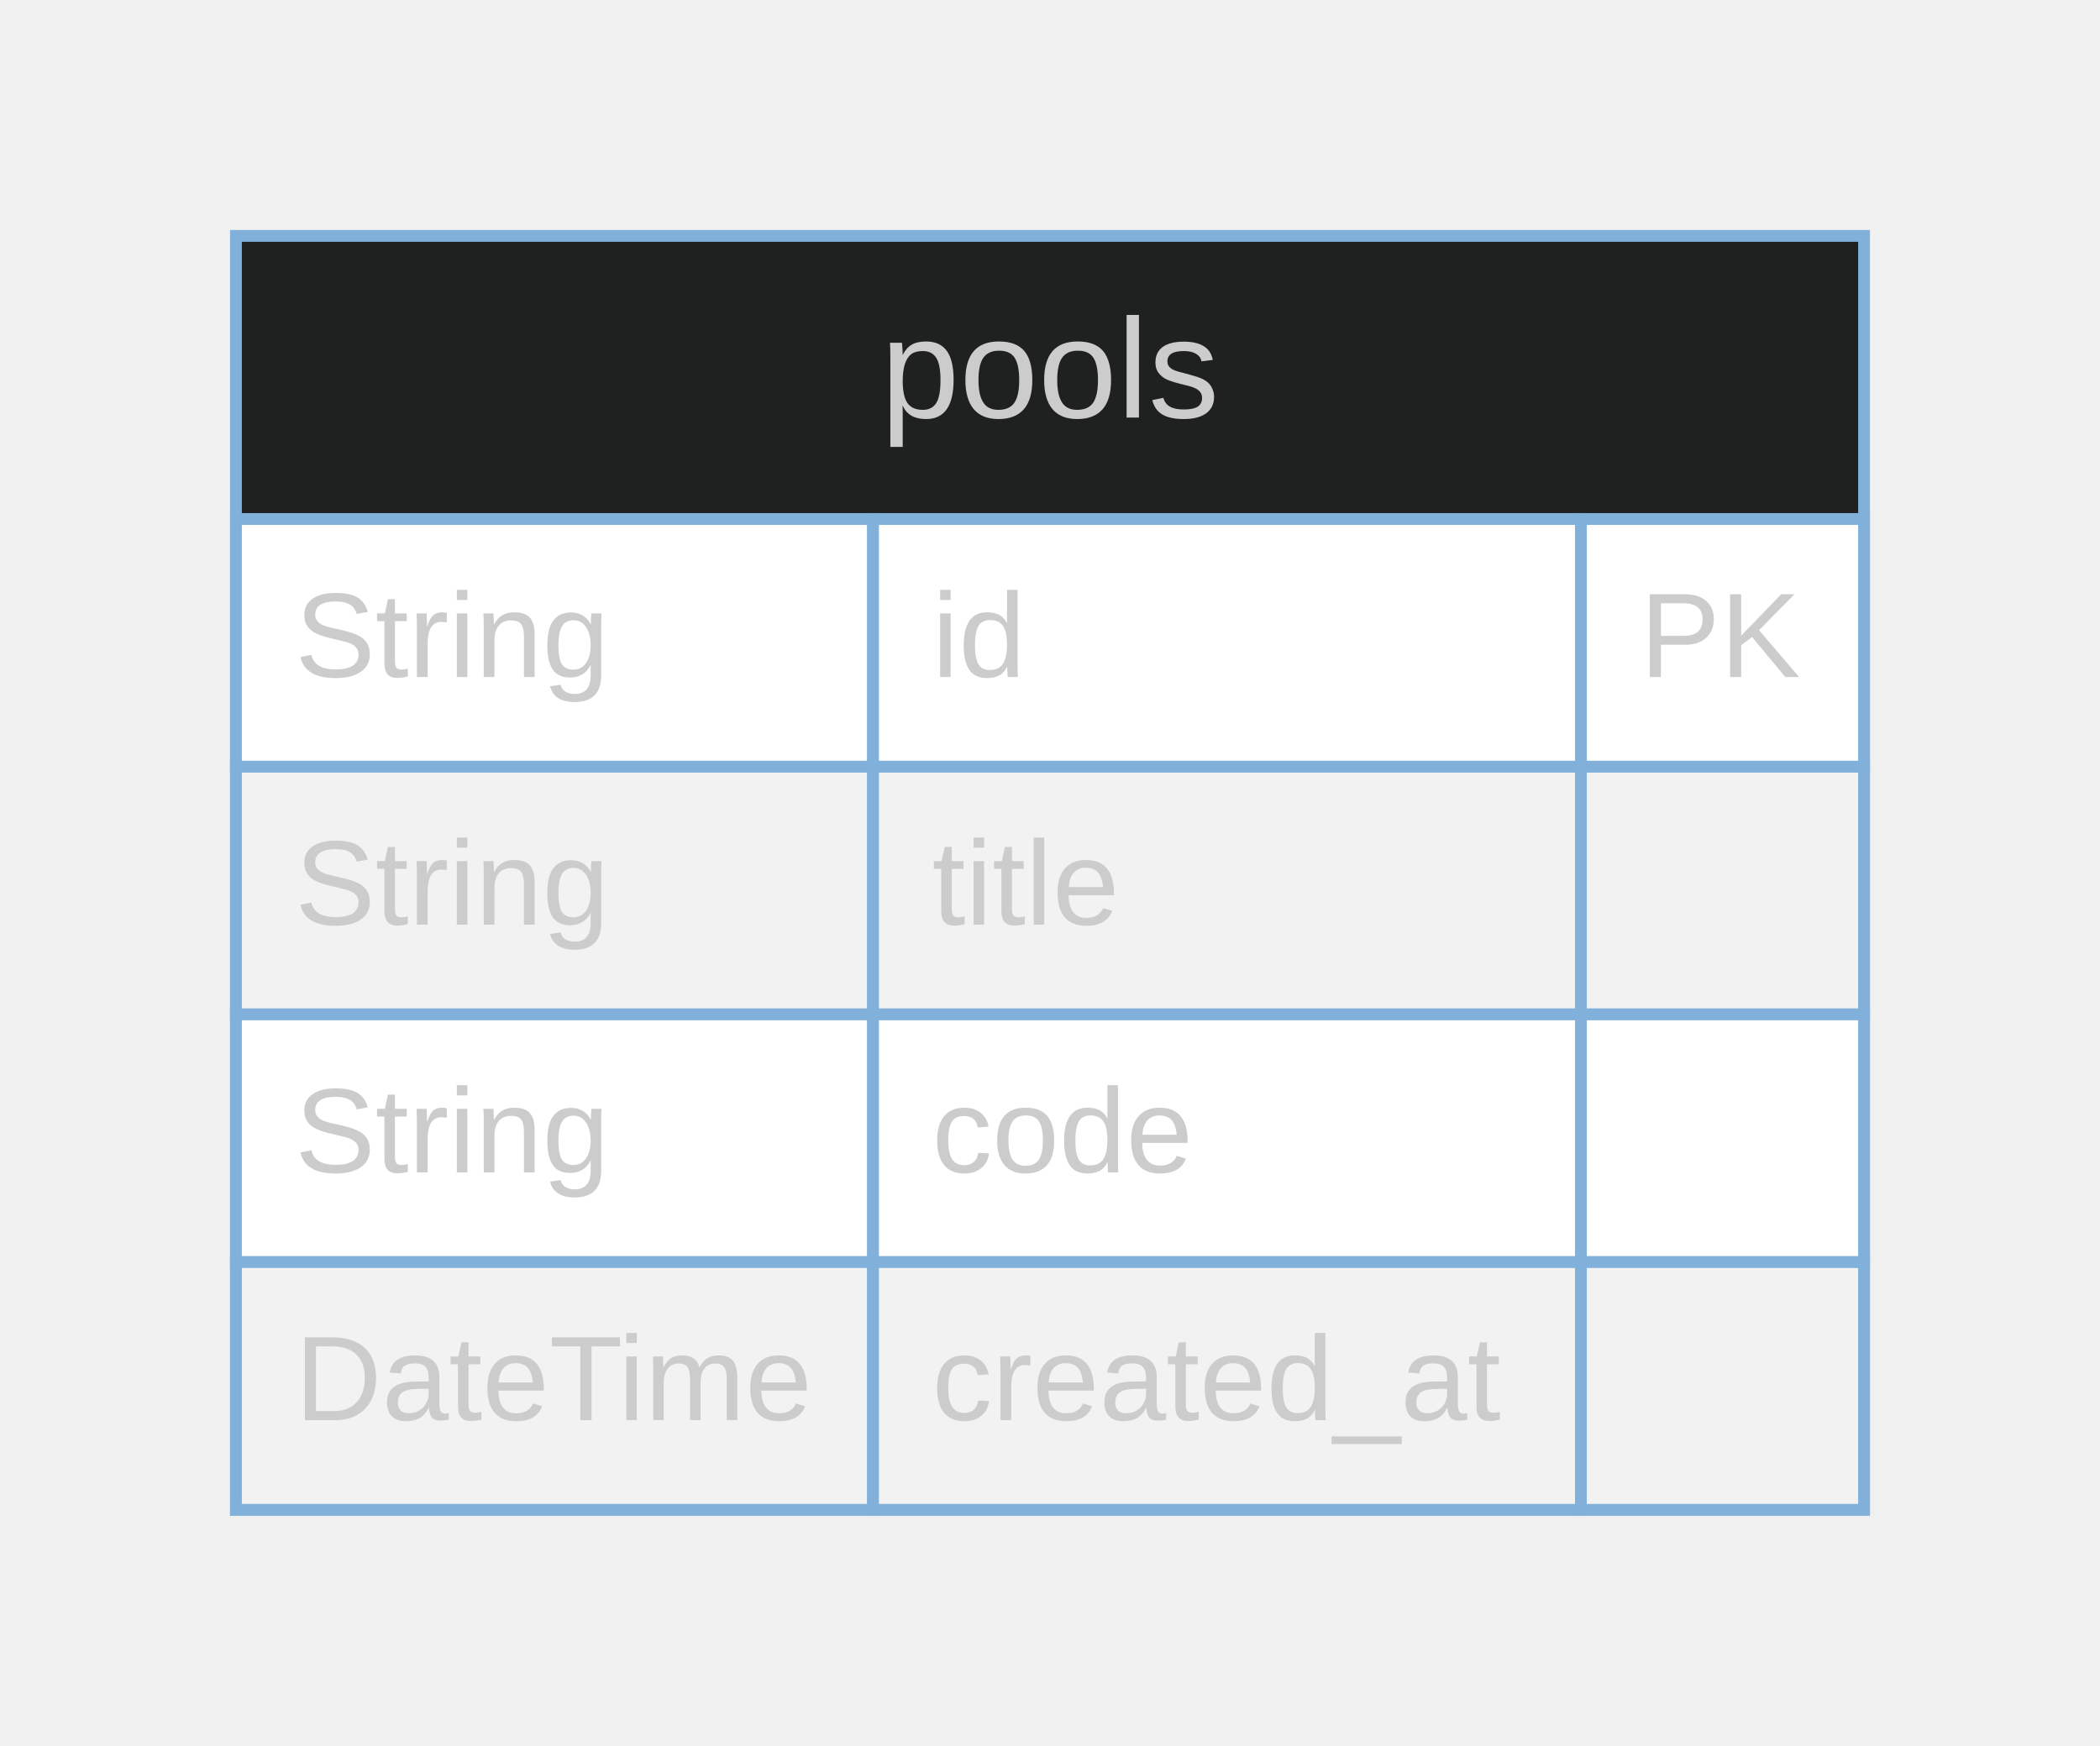
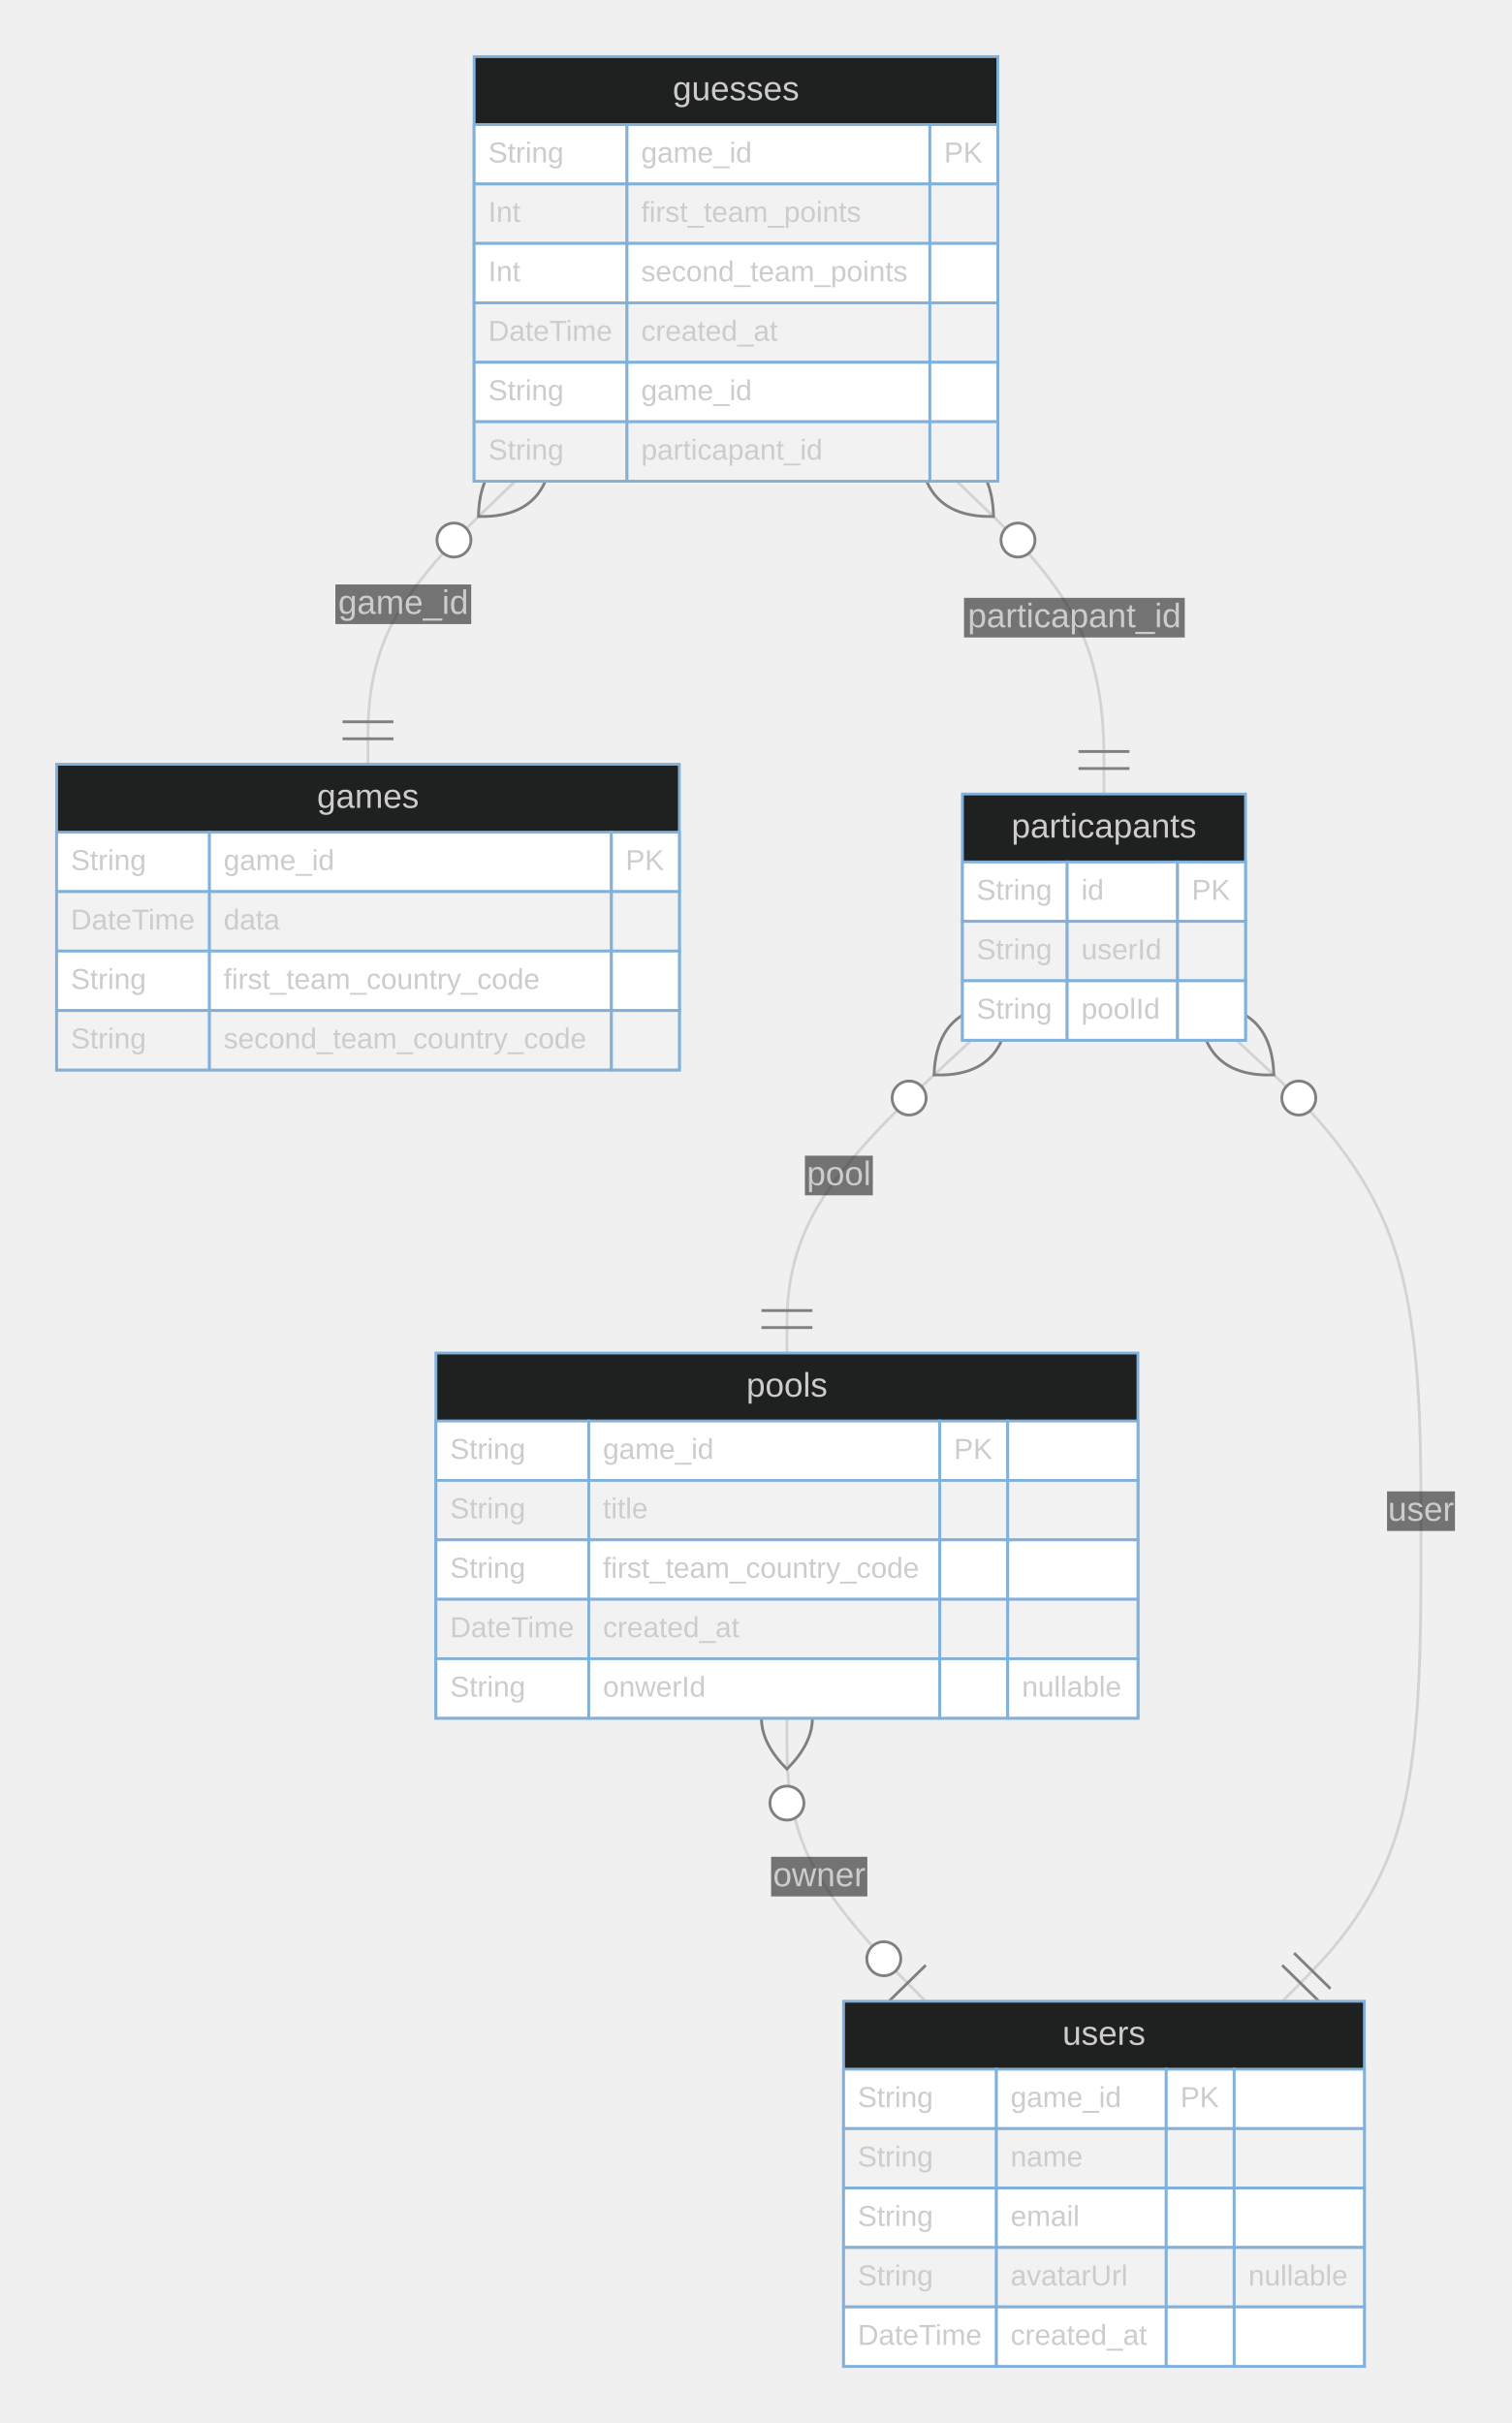
- <svg xmlns="http://www.w3.org/2000/svg" aria-labelledby="chart-title-mermaid-0 chart-desc-mermaid-0" role="img" viewBox="0 0 178 148" style="max-width: 178px; background-color: white;" width="100%" id="mermaid-0">
+ <svg xmlns="http://www.w3.org/2000/svg" aria-labelledby="chart-title-mermaid-0 chart-desc-mermaid-0" role="img" viewBox="0 0 533.995 856" style="max-width: 533.995px; background-color: white;" width="100%" id="mermaid-0">
  <style>#mermaid-0 {font-family:"trebuchet ms",verdana,arial,sans-serif;font-size:16px;fill:#ccc;}#mermaid-0 .error-icon{fill:#a44141;}#mermaid-0 .error-text{fill:#ddd;stroke:#ddd;}#mermaid-0 .edge-thickness-normal{stroke-width:2px;}#mermaid-0 .edge-thickness-thick{stroke-width:3.5px;}#mermaid-0 .edge-pattern-solid{stroke-dasharray:0;}#mermaid-0 .edge-pattern-dashed{stroke-dasharray:3;}#mermaid-0 .edge-pattern-dotted{stroke-dasharray:2;}#mermaid-0 .marker{fill:lightgrey;stroke:lightgrey;}#mermaid-0 .marker.cross{stroke:lightgrey;}#mermaid-0 svg{font-family:"trebuchet ms",verdana,arial,sans-serif;font-size:16px;}#mermaid-0 .entityBox{fill:#1f2020;stroke:#81B1DB;}#mermaid-0 .attributeBoxOdd{fill:#ffffff;stroke:#81B1DB;}#mermaid-0 .attributeBoxEven{fill:#f2f2f2;stroke:#81B1DB;}#mermaid-0 .relationshipLabelBox{fill:hsl(20, 1.587%, 12.353%);opacity:0.7;background-color:hsl(20, 1.587%, 12.353%);}#mermaid-0 .relationshipLabelBox rect{opacity:0.5;}#mermaid-0 .relationshipLine{stroke:lightgrey;}#mermaid-0 :root{--mermaid-font-family:"trebuchet ms",verdana,arial,sans-serif;}</style>
  <g />
  <defs>
    <marker orient="auto" markerHeight="18" markerWidth="18" refY="9" refX="0" id="ONLY_ONE_START">
      <path d="M9,0 L9,18 M15,0 L15,18" fill="none" stroke="gray" />
    </marker>
  </defs>
  <defs>
    <marker orient="auto" markerHeight="18" markerWidth="18" refY="9" refX="18" id="ONLY_ONE_END">
      <path d="M3,0 L3,18 M9,0 L9,18" fill="none" stroke="gray" />
    </marker>
  </defs>
  <defs>
    <marker orient="auto" markerHeight="18" markerWidth="30" refY="9" refX="0" id="ZERO_OR_ONE_START">
      <circle r="6" cy="9" cx="21" fill="white" stroke="gray" />
      <path d="M9,0 L9,18" fill="none" stroke="gray" />
    </marker>
  </defs>
  <defs>
    <marker orient="auto" markerHeight="18" markerWidth="30" refY="9" refX="30" id="ZERO_OR_ONE_END">
      <circle r="6" cy="9" cx="9" fill="white" stroke="gray" />
      <path d="M21,0 L21,18" fill="none" stroke="gray" />
    </marker>
  </defs>
  <defs>
    <marker orient="auto" markerHeight="36" markerWidth="45" refY="18" refX="18" id="ONE_OR_MORE_START">
      <path d="M0,18 Q 18,0 36,18 Q 18,36 0,18 M42,9 L42,27" fill="none" stroke="gray" />
    </marker>
  </defs>
  <defs>
    <marker orient="auto" markerHeight="36" markerWidth="45" refY="18" refX="27" id="ONE_OR_MORE_END">
      <path d="M3,9 L3,27 M9,18 Q27,0 45,18 Q27,36 9,18" fill="none" stroke="gray" />
    </marker>
  </defs>
  <defs>
    <marker orient="auto" markerHeight="36" markerWidth="57" refY="18" refX="18" id="ZERO_OR_MORE_START">
      <circle r="6" cy="18" cx="48" fill="white" stroke="gray" />
      <path d="M0,18 Q18,0 36,18 Q18,36 0,18" fill="none" stroke="gray" />
    </marker>
  </defs>
  <defs>
    <marker orient="auto" markerHeight="36" markerWidth="57" refY="18" refX="39" id="ZERO_OR_MORE_END">
      <circle r="6" cy="18" cx="9" fill="white" stroke="gray" />
      <path d="M21,18 Q39,0 57,18 Q39,36 21,18" fill="none" stroke="gray" />
    </marker>
  </defs>
-   <g transform="translate(20,20 )" id="pools">
-     <rect height="108" width="138" y="0" x="0" stroke="gray" fill-opacity="100%" fill="honeydew" class="er entityBox" />
-     <text transform="translate(69,12)" style="font-family: &quot;trebuchet ms&quot;, verdana, arial, sans-serif;; font-size: 12px" text-anchor="middle" dominant-baseline="middle" y="0" x="0" id="entity-pools" class="er entityLabel">pools</text>
+   <path marker-start="url(#ZERO_OR_MORE_START)" marker-end="url(#ZERO_OR_ONE_END)" fill="none" stroke="gray" d="M278,607L278,615.333C278,623.667,278,640.333,286.151,657C294.303,673.667,310.606,690.333,318.757,698.667L326.908,707" class="er relationshipLine" />
+   <path marker-start="url(#ZERO_OR_MORE_START)" marker-end="url(#ONLY_ONE_END)" fill="none" stroke="gray" d="M182,170L173.333,178.333C164.667,186.667,147.333,203.333,138.667,220C130,236.667,130,253.333,130,261.667L130,270" class="er relationshipLine" />
+   <path marker-start="url(#ZERO_OR_MORE_START)" marker-end="url(#ONLY_ONE_END)" fill="none" stroke="gray" d="M338,170L346.667,178.333C355.333,186.667,372.667,203.333,381.333,221.75C390,240.167,390,260.333,390,270.417L390,280.5" class="er relationshipLine" />
+   <path marker-start="url(#ZERO_OR_MORE_START)" marker-end="url(#ONLY_ONE_END)" fill="none" stroke="gray" d="M436.846,367.5L447.705,377.583C458.564,387.667,480.282,407.833,491.141,437C502,466.167,502,504.333,502,542.5C502,580.667,502,618.833,493.849,646.25C485.697,673.667,469.394,690.333,461.243,698.667L453.092,707" class="er relationshipLine" />
+   <path marker-start="url(#ZERO_OR_MORE_START)" marker-end="url(#ONLY_ONE_END)" fill="none" stroke="gray" d="M343.154,367.5L332.295,377.583C321.436,387.667,299.718,407.833,288.859,426.25C278,444.667,278,461.333,278,469.667L278,478" class="er relationshipLine" />
+   <g transform="translate(154,478 )" id="pools">
+     <rect height="129" width="248" y="0" x="0" stroke="gray" fill-opacity="100%" fill="honeydew" class="er entityBox" />
+     <text transform="translate(124,12)" style="font-family: &quot;trebuchet ms&quot;, verdana, arial, sans-serif;; font-size: 12px" text-anchor="middle" dominant-baseline="middle" y="0" x="0" id="entity-pools" class="er entityLabel">pools</text>
    <rect height="21" width="54" y="24" x="0" stroke="gray" fill-opacity="100%" fill="honeydew" class="er attributeBoxOdd" />
    <text transform="translate(5,34.5)" style="font-family: &quot;trebuchet ms&quot;, verdana, arial, sans-serif;; font-size: 10.2px" text-anchor="left" dominant-baseline="middle" y="0" x="0" id="entity-pools-attr-1-type" class="er entityLabel">String</text>
+     <rect height="21" width="124" y="24" x="54" stroke="gray" fill-opacity="100%" fill="honeydew" class="er attributeBoxOdd" />
+     <text transform="translate(59,34.5)" style="font-family: &quot;trebuchet ms&quot;, verdana, arial, sans-serif;; font-size: 10.2px" text-anchor="left" dominant-baseline="middle" y="0" x="0" id="entity-pools-attr-1-name" class="er entityLabel">game_id</text>
+     <rect height="21" width="24" y="24" x="178" stroke="gray" fill-opacity="100%" fill="honeydew" class="er attributeBoxOdd" />
+     <text transform="translate(183,34.5)" style="font-family: &quot;trebuchet ms&quot;, verdana, arial, sans-serif;; font-size: 10.2px" text-anchor="left" dominant-baseline="middle" y="0" x="0" id="entity-pools-attr-1-key" class="er entityLabel">PK</text>
+     <rect height="21" width="46" y="24" x="202" stroke="gray" fill-opacity="100%" fill="honeydew" class="er attributeBoxOdd" />
+     <text transform="translate(207,34.5)" style="font-family: &quot;trebuchet ms&quot;, verdana, arial, sans-serif;; font-size: 10.2px" text-anchor="left" dominant-baseline="middle" y="0" x="0" id="entity-pools-attr-1-comment" class="er entityLabel" />
+     <rect height="21" width="54" y="45" x="0" stroke="gray" fill-opacity="100%" fill="honeydew" class="er attributeBoxEven" />
+     <text transform="translate(5,55.5)" style="font-family: &quot;trebuchet ms&quot;, verdana, arial, sans-serif;; font-size: 10.2px" text-anchor="left" dominant-baseline="middle" y="0" x="0" id="entity-pools-attr-2-type" class="er entityLabel">String</text>
+     <rect height="21" width="124" y="45" x="54" stroke="gray" fill-opacity="100%" fill="honeydew" class="er attributeBoxEven" />
+     <text transform="translate(59,55.5)" style="font-family: &quot;trebuchet ms&quot;, verdana, arial, sans-serif;; font-size: 10.2px" text-anchor="left" dominant-baseline="middle" y="0" x="0" id="entity-pools-attr-2-name" class="er entityLabel">title</text>
+     <rect height="21" width="24" y="45" x="178" stroke="gray" fill-opacity="100%" fill="honeydew" class="er attributeBoxEven" />
+     <text transform="translate(183,55.5)" style="font-family: &quot;trebuchet ms&quot;, verdana, arial, sans-serif;; font-size: 10.2px" text-anchor="left" dominant-baseline="middle" y="0" x="0" id="entity-pools-attr-2-key" class="er entityLabel" />
+     <rect height="21" width="46" y="45" x="202" stroke="gray" fill-opacity="100%" fill="honeydew" class="er attributeBoxEven" />
+     <text transform="translate(207,55.5)" style="font-family: &quot;trebuchet ms&quot;, verdana, arial, sans-serif;; font-size: 10.2px" text-anchor="left" dominant-baseline="middle" y="0" x="0" id="entity-pools-attr-2-comment" class="er entityLabel" />
+     <rect height="21" width="54" y="66" x="0" stroke="gray" fill-opacity="100%" fill="honeydew" class="er attributeBoxOdd" />
+     <text transform="translate(5,76.5)" style="font-family: &quot;trebuchet ms&quot;, verdana, arial, sans-serif;; font-size: 10.2px" text-anchor="left" dominant-baseline="middle" y="0" x="0" id="entity-pools-attr-3-type" class="er entityLabel">String</text>
+     <rect height="21" width="124" y="66" x="54" stroke="gray" fill-opacity="100%" fill="honeydew" class="er attributeBoxOdd" />
+     <text transform="translate(59,76.5)" style="font-family: &quot;trebuchet ms&quot;, verdana, arial, sans-serif;; font-size: 10.2px" text-anchor="left" dominant-baseline="middle" y="0" x="0" id="entity-pools-attr-3-name" class="er entityLabel">first_team_country_code</text>
+     <rect height="21" width="24" y="66" x="178" stroke="gray" fill-opacity="100%" fill="honeydew" class="er attributeBoxOdd" />
+     <text transform="translate(183,76.5)" style="font-family: &quot;trebuchet ms&quot;, verdana, arial, sans-serif;; font-size: 10.2px" text-anchor="left" dominant-baseline="middle" y="0" x="0" id="entity-pools-attr-3-key" class="er entityLabel" />
+     <rect height="21" width="46" y="66" x="202" stroke="gray" fill-opacity="100%" fill="honeydew" class="er attributeBoxOdd" />
+     <text transform="translate(207,76.5)" style="font-family: &quot;trebuchet ms&quot;, verdana, arial, sans-serif;; font-size: 10.2px" text-anchor="left" dominant-baseline="middle" y="0" x="0" id="entity-pools-attr-3-comment" class="er entityLabel" />
+     <rect height="21" width="54" y="87" x="0" stroke="gray" fill-opacity="100%" fill="honeydew" class="er attributeBoxEven" />
+     <text transform="translate(5,97.5)" style="font-family: &quot;trebuchet ms&quot;, verdana, arial, sans-serif;; font-size: 10.2px" text-anchor="left" dominant-baseline="middle" y="0" x="0" id="entity-pools-attr-4-type" class="er entityLabel">DateTime</text>
+     <rect height="21" width="124" y="87" x="54" stroke="gray" fill-opacity="100%" fill="honeydew" class="er attributeBoxEven" />
+     <text transform="translate(59,97.5)" style="font-family: &quot;trebuchet ms&quot;, verdana, arial, sans-serif;; font-size: 10.2px" text-anchor="left" dominant-baseline="middle" y="0" x="0" id="entity-pools-attr-4-name" class="er entityLabel">created_at</text>
+     <rect height="21" width="24" y="87" x="178" stroke="gray" fill-opacity="100%" fill="honeydew" class="er attributeBoxEven" />
+     <text transform="translate(183,97.5)" style="font-family: &quot;trebuchet ms&quot;, verdana, arial, sans-serif;; font-size: 10.2px" text-anchor="left" dominant-baseline="middle" y="0" x="0" id="entity-pools-attr-4-key" class="er entityLabel" />
+     <rect height="21" width="46" y="87" x="202" stroke="gray" fill-opacity="100%" fill="honeydew" class="er attributeBoxEven" />
+     <text transform="translate(207,97.5)" style="font-family: &quot;trebuchet ms&quot;, verdana, arial, sans-serif;; font-size: 10.2px" text-anchor="left" dominant-baseline="middle" y="0" x="0" id="entity-pools-attr-4-comment" class="er entityLabel" />
+     <rect height="21" width="54" y="108" x="0" stroke="gray" fill-opacity="100%" fill="honeydew" class="er attributeBoxOdd" />
+     <text transform="translate(5,118.5)" style="font-family: &quot;trebuchet ms&quot;, verdana, arial, sans-serif;; font-size: 10.2px" text-anchor="left" dominant-baseline="middle" y="0" x="0" id="entity-pools-attr-5-type" class="er entityLabel">String</text>
+     <rect height="21" width="124" y="108" x="54" stroke="gray" fill-opacity="100%" fill="honeydew" class="er attributeBoxOdd" />
+     <text transform="translate(59,118.5)" style="font-family: &quot;trebuchet ms&quot;, verdana, arial, sans-serif;; font-size: 10.2px" text-anchor="left" dominant-baseline="middle" y="0" x="0" id="entity-pools-attr-5-name" class="er entityLabel">onwerId</text>
+     <rect height="21" width="24" y="108" x="178" stroke="gray" fill-opacity="100%" fill="honeydew" class="er attributeBoxOdd" />
+     <text transform="translate(183,118.5)" style="font-family: &quot;trebuchet ms&quot;, verdana, arial, sans-serif;; font-size: 10.2px" text-anchor="left" dominant-baseline="middle" y="0" x="0" id="entity-pools-attr-5-key" class="er entityLabel" />
+     <rect height="21" width="46" y="108" x="202" stroke="gray" fill-opacity="100%" fill="honeydew" class="er attributeBoxOdd" />
+     <text transform="translate(207,118.5)" style="font-family: &quot;trebuchet ms&quot;, verdana, arial, sans-serif;; font-size: 10.2px" text-anchor="left" dominant-baseline="middle" y="0" x="0" id="entity-pools-attr-5-comment" class="er entityLabel">nullable</text>
+   </g>
+   <g transform="translate(298,707 )" id="users">
+     <rect height="129" width="184" y="0" x="0" stroke="gray" fill-opacity="100%" fill="honeydew" class="er entityBox" />
+     <text transform="translate(92,12)" style="font-family: &quot;trebuchet ms&quot;, verdana, arial, sans-serif;; font-size: 12px" text-anchor="middle" dominant-baseline="middle" y="0" x="0" id="entity-users" class="er entityLabel">users</text>
+     <rect height="21" width="54" y="24" x="0" stroke="gray" fill-opacity="100%" fill="honeydew" class="er attributeBoxOdd" />
+     <text transform="translate(5,34.5)" style="font-family: &quot;trebuchet ms&quot;, verdana, arial, sans-serif;; font-size: 10.2px" text-anchor="left" dominant-baseline="middle" y="0" x="0" id="entity-users-attr-1-type" class="er entityLabel">String</text>
    <rect height="21" width="60" y="24" x="54" stroke="gray" fill-opacity="100%" fill="honeydew" class="er attributeBoxOdd" />
-     <text transform="translate(59,34.5)" style="font-family: &quot;trebuchet ms&quot;, verdana, arial, sans-serif;; font-size: 10.2px" text-anchor="left" dominant-baseline="middle" y="0" x="0" id="entity-pools-attr-1-name" class="er entityLabel">id</text>
+     <text transform="translate(59,34.5)" style="font-family: &quot;trebuchet ms&quot;, verdana, arial, sans-serif;; font-size: 10.2px" text-anchor="left" dominant-baseline="middle" y="0" x="0" id="entity-users-attr-1-name" class="er entityLabel">game_id</text>
    <rect height="21" width="24" y="24" x="114" stroke="gray" fill-opacity="100%" fill="honeydew" class="er attributeBoxOdd" />
-     <text transform="translate(119,34.5)" style="font-family: &quot;trebuchet ms&quot;, verdana, arial, sans-serif;; font-size: 10.2px" text-anchor="left" dominant-baseline="middle" y="0" x="0" id="entity-pools-attr-1-key" class="er entityLabel">PK</text>
-     <rect height="21" width="54" y="45" x="0" stroke="gray" fill-opacity="100%" fill="honeydew" class="er attributeBoxEven" />
-     <text transform="translate(5,55.5)" style="font-family: &quot;trebuchet ms&quot;, verdana, arial, sans-serif;; font-size: 10.2px" text-anchor="left" dominant-baseline="middle" y="0" x="0" id="entity-pools-attr-2-type" class="er entityLabel">String</text>
+     <text transform="translate(119,34.5)" style="font-family: &quot;trebuchet ms&quot;, verdana, arial, sans-serif;; font-size: 10.2px" text-anchor="left" dominant-baseline="middle" y="0" x="0" id="entity-users-attr-1-key" class="er entityLabel">PK</text>
+     <rect height="21" width="46" y="24" x="138" stroke="gray" fill-opacity="100%" fill="honeydew" class="er attributeBoxOdd" />
+     <text transform="translate(143,34.5)" style="font-family: &quot;trebuchet ms&quot;, verdana, arial, sans-serif;; font-size: 10.2px" text-anchor="left" dominant-baseline="middle" y="0" x="0" id="entity-users-attr-1-comment" class="er entityLabel" />
+     <rect height="21" width="54" y="45" x="0" stroke="gray" fill-opacity="100%" fill="honeydew" class="er attributeBoxEven" />
+     <text transform="translate(5,55.5)" style="font-family: &quot;trebuchet ms&quot;, verdana, arial, sans-serif;; font-size: 10.2px" text-anchor="left" dominant-baseline="middle" y="0" x="0" id="entity-users-attr-2-type" class="er entityLabel">String</text>
    <rect height="21" width="60" y="45" x="54" stroke="gray" fill-opacity="100%" fill="honeydew" class="er attributeBoxEven" />
-     <text transform="translate(59,55.5)" style="font-family: &quot;trebuchet ms&quot;, verdana, arial, sans-serif;; font-size: 10.2px" text-anchor="left" dominant-baseline="middle" y="0" x="0" id="entity-pools-attr-2-name" class="er entityLabel">title</text>
+     <text transform="translate(59,55.5)" style="font-family: &quot;trebuchet ms&quot;, verdana, arial, sans-serif;; font-size: 10.2px" text-anchor="left" dominant-baseline="middle" y="0" x="0" id="entity-users-attr-2-name" class="er entityLabel">name</text>
    <rect height="21" width="24" y="45" x="114" stroke="gray" fill-opacity="100%" fill="honeydew" class="er attributeBoxEven" />
-     <text transform="translate(119,55.5)" style="font-family: &quot;trebuchet ms&quot;, verdana, arial, sans-serif;; font-size: 10.2px" text-anchor="left" dominant-baseline="middle" y="0" x="0" id="entity-pools-attr-2-key" class="er entityLabel" />
-     <rect height="21" width="54" y="66" x="0" stroke="gray" fill-opacity="100%" fill="honeydew" class="er attributeBoxOdd" />
-     <text transform="translate(5,76.5)" style="font-family: &quot;trebuchet ms&quot;, verdana, arial, sans-serif;; font-size: 10.2px" text-anchor="left" dominant-baseline="middle" y="0" x="0" id="entity-pools-attr-3-type" class="er entityLabel">String</text>
+     <text transform="translate(119,55.5)" style="font-family: &quot;trebuchet ms&quot;, verdana, arial, sans-serif;; font-size: 10.2px" text-anchor="left" dominant-baseline="middle" y="0" x="0" id="entity-users-attr-2-key" class="er entityLabel" />
+     <rect height="21" width="46" y="45" x="138" stroke="gray" fill-opacity="100%" fill="honeydew" class="er attributeBoxEven" />
+     <text transform="translate(143,55.5)" style="font-family: &quot;trebuchet ms&quot;, verdana, arial, sans-serif;; font-size: 10.2px" text-anchor="left" dominant-baseline="middle" y="0" x="0" id="entity-users-attr-2-comment" class="er entityLabel" />
+     <rect height="21" width="54" y="66" x="0" stroke="gray" fill-opacity="100%" fill="honeydew" class="er attributeBoxOdd" />
+     <text transform="translate(5,76.5)" style="font-family: &quot;trebuchet ms&quot;, verdana, arial, sans-serif;; font-size: 10.2px" text-anchor="left" dominant-baseline="middle" y="0" x="0" id="entity-users-attr-3-type" class="er entityLabel">String</text>
    <rect height="21" width="60" y="66" x="54" stroke="gray" fill-opacity="100%" fill="honeydew" class="er attributeBoxOdd" />
-     <text transform="translate(59,76.5)" style="font-family: &quot;trebuchet ms&quot;, verdana, arial, sans-serif;; font-size: 10.2px" text-anchor="left" dominant-baseline="middle" y="0" x="0" id="entity-pools-attr-3-name" class="er entityLabel">code</text>
+     <text transform="translate(59,76.5)" style="font-family: &quot;trebuchet ms&quot;, verdana, arial, sans-serif;; font-size: 10.2px" text-anchor="left" dominant-baseline="middle" y="0" x="0" id="entity-users-attr-3-name" class="er entityLabel">email</text>
    <rect height="21" width="24" y="66" x="114" stroke="gray" fill-opacity="100%" fill="honeydew" class="er attributeBoxOdd" />
-     <text transform="translate(119,76.5)" style="font-family: &quot;trebuchet ms&quot;, verdana, arial, sans-serif;; font-size: 10.2px" text-anchor="left" dominant-baseline="middle" y="0" x="0" id="entity-pools-attr-3-key" class="er entityLabel" />
-     <rect height="21" width="54" y="87" x="0" stroke="gray" fill-opacity="100%" fill="honeydew" class="er attributeBoxEven" />
-     <text transform="translate(5,97.5)" style="font-family: &quot;trebuchet ms&quot;, verdana, arial, sans-serif;; font-size: 10.2px" text-anchor="left" dominant-baseline="middle" y="0" x="0" id="entity-pools-attr-4-type" class="er entityLabel">DateTime</text>
+     <text transform="translate(119,76.5)" style="font-family: &quot;trebuchet ms&quot;, verdana, arial, sans-serif;; font-size: 10.2px" text-anchor="left" dominant-baseline="middle" y="0" x="0" id="entity-users-attr-3-key" class="er entityLabel" />
+     <rect height="21" width="46" y="66" x="138" stroke="gray" fill-opacity="100%" fill="honeydew" class="er attributeBoxOdd" />
+     <text transform="translate(143,76.5)" style="font-family: &quot;trebuchet ms&quot;, verdana, arial, sans-serif;; font-size: 10.2px" text-anchor="left" dominant-baseline="middle" y="0" x="0" id="entity-users-attr-3-comment" class="er entityLabel" />
+     <rect height="21" width="54" y="87" x="0" stroke="gray" fill-opacity="100%" fill="honeydew" class="er attributeBoxEven" />
+     <text transform="translate(5,97.5)" style="font-family: &quot;trebuchet ms&quot;, verdana, arial, sans-serif;; font-size: 10.2px" text-anchor="left" dominant-baseline="middle" y="0" x="0" id="entity-users-attr-4-type" class="er entityLabel">String</text>
    <rect height="21" width="60" y="87" x="54" stroke="gray" fill-opacity="100%" fill="honeydew" class="er attributeBoxEven" />
-     <text transform="translate(59,97.5)" style="font-family: &quot;trebuchet ms&quot;, verdana, arial, sans-serif;; font-size: 10.2px" text-anchor="left" dominant-baseline="middle" y="0" x="0" id="entity-pools-attr-4-name" class="er entityLabel">created_at</text>
+     <text transform="translate(59,97.5)" style="font-family: &quot;trebuchet ms&quot;, verdana, arial, sans-serif;; font-size: 10.2px" text-anchor="left" dominant-baseline="middle" y="0" x="0" id="entity-users-attr-4-name" class="er entityLabel">avatarUrl</text>
    <rect height="21" width="24" y="87" x="114" stroke="gray" fill-opacity="100%" fill="honeydew" class="er attributeBoxEven" />
-     <text transform="translate(119,97.5)" style="font-family: &quot;trebuchet ms&quot;, verdana, arial, sans-serif;; font-size: 10.2px" text-anchor="left" dominant-baseline="middle" y="0" x="0" id="entity-pools-attr-4-key" class="er entityLabel" />
-   </g>
+     <text transform="translate(119,97.5)" style="font-family: &quot;trebuchet ms&quot;, verdana, arial, sans-serif;; font-size: 10.2px" text-anchor="left" dominant-baseline="middle" y="0" x="0" id="entity-users-attr-4-key" class="er entityLabel" />
+     <rect height="21" width="46" y="87" x="138" stroke="gray" fill-opacity="100%" fill="honeydew" class="er attributeBoxEven" />
+     <text transform="translate(143,97.5)" style="font-family: &quot;trebuchet ms&quot;, verdana, arial, sans-serif;; font-size: 10.2px" text-anchor="left" dominant-baseline="middle" y="0" x="0" id="entity-users-attr-4-comment" class="er entityLabel">nullable</text>
+     <rect height="21" width="54" y="108" x="0" stroke="gray" fill-opacity="100%" fill="honeydew" class="er attributeBoxOdd" />
+     <text transform="translate(5,118.5)" style="font-family: &quot;trebuchet ms&quot;, verdana, arial, sans-serif;; font-size: 10.2px" text-anchor="left" dominant-baseline="middle" y="0" x="0" id="entity-users-attr-5-type" class="er entityLabel">DateTime</text>
+     <rect height="21" width="60" y="108" x="54" stroke="gray" fill-opacity="100%" fill="honeydew" class="er attributeBoxOdd" />
+     <text transform="translate(59,118.5)" style="font-family: &quot;trebuchet ms&quot;, verdana, arial, sans-serif;; font-size: 10.2px" text-anchor="left" dominant-baseline="middle" y="0" x="0" id="entity-users-attr-5-name" class="er entityLabel">created_at</text>
+     <rect height="21" width="24" y="108" x="114" stroke="gray" fill-opacity="100%" fill="honeydew" class="er attributeBoxOdd" />
+     <text transform="translate(119,118.5)" style="font-family: &quot;trebuchet ms&quot;, verdana, arial, sans-serif;; font-size: 10.2px" text-anchor="left" dominant-baseline="middle" y="0" x="0" id="entity-users-attr-5-key" class="er entityLabel" />
+     <rect height="21" width="46" y="108" x="138" stroke="gray" fill-opacity="100%" fill="honeydew" class="er attributeBoxOdd" />
+     <text transform="translate(143,118.5)" style="font-family: &quot;trebuchet ms&quot;, verdana, arial, sans-serif;; font-size: 10.2px" text-anchor="left" dominant-baseline="middle" y="0" x="0" id="entity-users-attr-5-comment" class="er entityLabel" />
+   </g>
+   <g transform="translate(20,270 )" id="games">
+     <rect height="108" width="220" y="0" x="0" stroke="gray" fill-opacity="100%" fill="honeydew" class="er entityBox" />
+     <text transform="translate(110,12)" style="font-family: &quot;trebuchet ms&quot;, verdana, arial, sans-serif;; font-size: 12px" text-anchor="middle" dominant-baseline="middle" y="0" x="0" id="entity-games" class="er entityLabel">games</text>
+     <rect height="21" width="54" y="24" x="0" stroke="gray" fill-opacity="100%" fill="honeydew" class="er attributeBoxOdd" />
+     <text transform="translate(5,34.5)" style="font-family: &quot;trebuchet ms&quot;, verdana, arial, sans-serif;; font-size: 10.2px" text-anchor="left" dominant-baseline="middle" y="0" x="0" id="entity-games-attr-1-type" class="er entityLabel">String</text>
+     <rect height="21" width="142" y="24" x="54" stroke="gray" fill-opacity="100%" fill="honeydew" class="er attributeBoxOdd" />
+     <text transform="translate(59,34.5)" style="font-family: &quot;trebuchet ms&quot;, verdana, arial, sans-serif;; font-size: 10.2px" text-anchor="left" dominant-baseline="middle" y="0" x="0" id="entity-games-attr-1-name" class="er entityLabel">game_id</text>
+     <rect height="21" width="24" y="24" x="196" stroke="gray" fill-opacity="100%" fill="honeydew" class="er attributeBoxOdd" />
+     <text transform="translate(201,34.5)" style="font-family: &quot;trebuchet ms&quot;, verdana, arial, sans-serif;; font-size: 10.2px" text-anchor="left" dominant-baseline="middle" y="0" x="0" id="entity-games-attr-1-key" class="er entityLabel">PK</text>
+     <rect height="21" width="54" y="45" x="0" stroke="gray" fill-opacity="100%" fill="honeydew" class="er attributeBoxEven" />
+     <text transform="translate(5,55.5)" style="font-family: &quot;trebuchet ms&quot;, verdana, arial, sans-serif;; font-size: 10.2px" text-anchor="left" dominant-baseline="middle" y="0" x="0" id="entity-games-attr-2-type" class="er entityLabel">DateTime</text>
+     <rect height="21" width="142" y="45" x="54" stroke="gray" fill-opacity="100%" fill="honeydew" class="er attributeBoxEven" />
+     <text transform="translate(59,55.5)" style="font-family: &quot;trebuchet ms&quot;, verdana, arial, sans-serif;; font-size: 10.2px" text-anchor="left" dominant-baseline="middle" y="0" x="0" id="entity-games-attr-2-name" class="er entityLabel">data</text>
+     <rect height="21" width="24" y="45" x="196" stroke="gray" fill-opacity="100%" fill="honeydew" class="er attributeBoxEven" />
+     <text transform="translate(201,55.5)" style="font-family: &quot;trebuchet ms&quot;, verdana, arial, sans-serif;; font-size: 10.2px" text-anchor="left" dominant-baseline="middle" y="0" x="0" id="entity-games-attr-2-key" class="er entityLabel" />
+     <rect height="21" width="54" y="66" x="0" stroke="gray" fill-opacity="100%" fill="honeydew" class="er attributeBoxOdd" />
+     <text transform="translate(5,76.5)" style="font-family: &quot;trebuchet ms&quot;, verdana, arial, sans-serif;; font-size: 10.2px" text-anchor="left" dominant-baseline="middle" y="0" x="0" id="entity-games-attr-3-type" class="er entityLabel">String</text>
+     <rect height="21" width="142" y="66" x="54" stroke="gray" fill-opacity="100%" fill="honeydew" class="er attributeBoxOdd" />
+     <text transform="translate(59,76.5)" style="font-family: &quot;trebuchet ms&quot;, verdana, arial, sans-serif;; font-size: 10.2px" text-anchor="left" dominant-baseline="middle" y="0" x="0" id="entity-games-attr-3-name" class="er entityLabel">first_team_country_code</text>
+     <rect height="21" width="24" y="66" x="196" stroke="gray" fill-opacity="100%" fill="honeydew" class="er attributeBoxOdd" />
+     <text transform="translate(201,76.5)" style="font-family: &quot;trebuchet ms&quot;, verdana, arial, sans-serif;; font-size: 10.2px" text-anchor="left" dominant-baseline="middle" y="0" x="0" id="entity-games-attr-3-key" class="er entityLabel" />
+     <rect height="21" width="54" y="87" x="0" stroke="gray" fill-opacity="100%" fill="honeydew" class="er attributeBoxEven" />
+     <text transform="translate(5,97.5)" style="font-family: &quot;trebuchet ms&quot;, verdana, arial, sans-serif;; font-size: 10.2px" text-anchor="left" dominant-baseline="middle" y="0" x="0" id="entity-games-attr-4-type" class="er entityLabel">String</text>
+     <rect height="21" width="142" y="87" x="54" stroke="gray" fill-opacity="100%" fill="honeydew" class="er attributeBoxEven" />
+     <text transform="translate(59,97.5)" style="font-family: &quot;trebuchet ms&quot;, verdana, arial, sans-serif;; font-size: 10.2px" text-anchor="left" dominant-baseline="middle" y="0" x="0" id="entity-games-attr-4-name" class="er entityLabel">second_team_country_code</text>
+     <rect height="21" width="24" y="87" x="196" stroke="gray" fill-opacity="100%" fill="honeydew" class="er attributeBoxEven" />
+     <text transform="translate(201,97.5)" style="font-family: &quot;trebuchet ms&quot;, verdana, arial, sans-serif;; font-size: 10.2px" text-anchor="left" dominant-baseline="middle" y="0" x="0" id="entity-games-attr-4-key" class="er entityLabel" />
+   </g>
+   <g transform="translate(167.5,20 )" id="guesses">
+     <rect height="150" width="185" y="0" x="0" stroke="gray" fill-opacity="100%" fill="honeydew" class="er entityBox" />
+     <text transform="translate(92.5,12)" style="font-family: &quot;trebuchet ms&quot;, verdana, arial, sans-serif;; font-size: 12px" text-anchor="middle" dominant-baseline="middle" y="0" x="0" id="entity-guesses" class="er entityLabel">guesses</text>
+     <rect height="21" width="54" y="24" x="0" stroke="gray" fill-opacity="100%" fill="honeydew" class="er attributeBoxOdd" />
+     <text transform="translate(5,34.5)" style="font-family: &quot;trebuchet ms&quot;, verdana, arial, sans-serif;; font-size: 10.2px" text-anchor="left" dominant-baseline="middle" y="0" x="0" id="entity-guesses-attr-1-type" class="er entityLabel">String</text>
+     <rect height="21" width="107" y="24" x="54" stroke="gray" fill-opacity="100%" fill="honeydew" class="er attributeBoxOdd" />
+     <text transform="translate(59,34.5)" style="font-family: &quot;trebuchet ms&quot;, verdana, arial, sans-serif;; font-size: 10.2px" text-anchor="left" dominant-baseline="middle" y="0" x="0" id="entity-guesses-attr-1-name" class="er entityLabel">game_id</text>
+     <rect height="21" width="24" y="24" x="161" stroke="gray" fill-opacity="100%" fill="honeydew" class="er attributeBoxOdd" />
+     <text transform="translate(166,34.5)" style="font-family: &quot;trebuchet ms&quot;, verdana, arial, sans-serif;; font-size: 10.2px" text-anchor="left" dominant-baseline="middle" y="0" x="0" id="entity-guesses-attr-1-key" class="er entityLabel">PK</text>
+     <rect height="21" width="54" y="45" x="0" stroke="gray" fill-opacity="100%" fill="honeydew" class="er attributeBoxEven" />
+     <text transform="translate(5,55.5)" style="font-family: &quot;trebuchet ms&quot;, verdana, arial, sans-serif;; font-size: 10.2px" text-anchor="left" dominant-baseline="middle" y="0" x="0" id="entity-guesses-attr-2-type" class="er entityLabel">Int</text>
+     <rect height="21" width="107" y="45" x="54" stroke="gray" fill-opacity="100%" fill="honeydew" class="er attributeBoxEven" />
+     <text transform="translate(59,55.5)" style="font-family: &quot;trebuchet ms&quot;, verdana, arial, sans-serif;; font-size: 10.2px" text-anchor="left" dominant-baseline="middle" y="0" x="0" id="entity-guesses-attr-2-name" class="er entityLabel">first_team_points</text>
+     <rect height="21" width="24" y="45" x="161" stroke="gray" fill-opacity="100%" fill="honeydew" class="er attributeBoxEven" />
+     <text transform="translate(166,55.5)" style="font-family: &quot;trebuchet ms&quot;, verdana, arial, sans-serif;; font-size: 10.2px" text-anchor="left" dominant-baseline="middle" y="0" x="0" id="entity-guesses-attr-2-key" class="er entityLabel" />
+     <rect height="21" width="54" y="66" x="0" stroke="gray" fill-opacity="100%" fill="honeydew" class="er attributeBoxOdd" />
+     <text transform="translate(5,76.5)" style="font-family: &quot;trebuchet ms&quot;, verdana, arial, sans-serif;; font-size: 10.2px" text-anchor="left" dominant-baseline="middle" y="0" x="0" id="entity-guesses-attr-3-type" class="er entityLabel">Int</text>
+     <rect height="21" width="107" y="66" x="54" stroke="gray" fill-opacity="100%" fill="honeydew" class="er attributeBoxOdd" />
+     <text transform="translate(59,76.5)" style="font-family: &quot;trebuchet ms&quot;, verdana, arial, sans-serif;; font-size: 10.2px" text-anchor="left" dominant-baseline="middle" y="0" x="0" id="entity-guesses-attr-3-name" class="er entityLabel">second_team_points</text>
+     <rect height="21" width="24" y="66" x="161" stroke="gray" fill-opacity="100%" fill="honeydew" class="er attributeBoxOdd" />
+     <text transform="translate(166,76.5)" style="font-family: &quot;trebuchet ms&quot;, verdana, arial, sans-serif;; font-size: 10.2px" text-anchor="left" dominant-baseline="middle" y="0" x="0" id="entity-guesses-attr-3-key" class="er entityLabel" />
+     <rect height="21" width="54" y="87" x="0" stroke="gray" fill-opacity="100%" fill="honeydew" class="er attributeBoxEven" />
+     <text transform="translate(5,97.5)" style="font-family: &quot;trebuchet ms&quot;, verdana, arial, sans-serif;; font-size: 10.2px" text-anchor="left" dominant-baseline="middle" y="0" x="0" id="entity-guesses-attr-4-type" class="er entityLabel">DateTime</text>
+     <rect height="21" width="107" y="87" x="54" stroke="gray" fill-opacity="100%" fill="honeydew" class="er attributeBoxEven" />
+     <text transform="translate(59,97.5)" style="font-family: &quot;trebuchet ms&quot;, verdana, arial, sans-serif;; font-size: 10.2px" text-anchor="left" dominant-baseline="middle" y="0" x="0" id="entity-guesses-attr-4-name" class="er entityLabel">created_at</text>
+     <rect height="21" width="24" y="87" x="161" stroke="gray" fill-opacity="100%" fill="honeydew" class="er attributeBoxEven" />
+     <text transform="translate(166,97.5)" style="font-family: &quot;trebuchet ms&quot;, verdana, arial, sans-serif;; font-size: 10.2px" text-anchor="left" dominant-baseline="middle" y="0" x="0" id="entity-guesses-attr-4-key" class="er entityLabel" />
+     <rect height="21" width="54" y="108" x="0" stroke="gray" fill-opacity="100%" fill="honeydew" class="er attributeBoxOdd" />
+     <text transform="translate(5,118.5)" style="font-family: &quot;trebuchet ms&quot;, verdana, arial, sans-serif;; font-size: 10.2px" text-anchor="left" dominant-baseline="middle" y="0" x="0" id="entity-guesses-attr-5-type" class="er entityLabel">String</text>
+     <rect height="21" width="107" y="108" x="54" stroke="gray" fill-opacity="100%" fill="honeydew" class="er attributeBoxOdd" />
+     <text transform="translate(59,118.5)" style="font-family: &quot;trebuchet ms&quot;, verdana, arial, sans-serif;; font-size: 10.2px" text-anchor="left" dominant-baseline="middle" y="0" x="0" id="entity-guesses-attr-5-name" class="er entityLabel">game_id</text>
+     <rect height="21" width="24" y="108" x="161" stroke="gray" fill-opacity="100%" fill="honeydew" class="er attributeBoxOdd" />
+     <text transform="translate(166,118.5)" style="font-family: &quot;trebuchet ms&quot;, verdana, arial, sans-serif;; font-size: 10.2px" text-anchor="left" dominant-baseline="middle" y="0" x="0" id="entity-guesses-attr-5-key" class="er entityLabel" />
+     <rect height="21" width="54" y="129" x="0" stroke="gray" fill-opacity="100%" fill="honeydew" class="er attributeBoxEven" />
+     <text transform="translate(5,139.5)" style="font-family: &quot;trebuchet ms&quot;, verdana, arial, sans-serif;; font-size: 10.2px" text-anchor="left" dominant-baseline="middle" y="0" x="0" id="entity-guesses-attr-6-type" class="er entityLabel">String</text>
+     <rect height="21" width="107" y="129" x="54" stroke="gray" fill-opacity="100%" fill="honeydew" class="er attributeBoxEven" />
+     <text transform="translate(59,139.5)" style="font-family: &quot;trebuchet ms&quot;, verdana, arial, sans-serif;; font-size: 10.2px" text-anchor="left" dominant-baseline="middle" y="0" x="0" id="entity-guesses-attr-6-name" class="er entityLabel">particapant_id</text>
+     <rect height="21" width="24" y="129" x="161" stroke="gray" fill-opacity="100%" fill="honeydew" class="er attributeBoxEven" />
+     <text transform="translate(166,139.5)" style="font-family: &quot;trebuchet ms&quot;, verdana, arial, sans-serif;; font-size: 10.2px" text-anchor="left" dominant-baseline="middle" y="0" x="0" id="entity-guesses-attr-6-key" class="er entityLabel" />
+   </g>
+   <g transform="translate(340,280.5 )" id="particapants">
+     <rect height="87" width="100" y="0" x="0" stroke="gray" fill-opacity="100%" fill="honeydew" class="er entityBox" />
+     <text transform="translate(50,12)" style="font-family: &quot;trebuchet ms&quot;, verdana, arial, sans-serif;; font-size: 12px" text-anchor="middle" dominant-baseline="middle" y="0" x="0" id="entity-particapants" class="er entityLabel">particapants</text>
+     <rect height="21" width="37" y="24" x="0" stroke="gray" fill-opacity="100%" fill="honeydew" class="er attributeBoxOdd" />
+     <text transform="translate(5,34.5)" style="font-family: &quot;trebuchet ms&quot;, verdana, arial, sans-serif;; font-size: 10.2px" text-anchor="left" dominant-baseline="middle" y="0" x="0" id="entity-particapants-attr-1-type" class="er entityLabel">String</text>
+     <rect height="21" width="39" y="24" x="37" stroke="gray" fill-opacity="100%" fill="honeydew" class="er attributeBoxOdd" />
+     <text transform="translate(42,34.5)" style="font-family: &quot;trebuchet ms&quot;, verdana, arial, sans-serif;; font-size: 10.2px" text-anchor="left" dominant-baseline="middle" y="0" x="0" id="entity-particapants-attr-1-name" class="er entityLabel">id</text>
+     <rect height="21" width="24" y="24" x="76" stroke="gray" fill-opacity="100%" fill="honeydew" class="er attributeBoxOdd" />
+     <text transform="translate(81,34.5)" style="font-family: &quot;trebuchet ms&quot;, verdana, arial, sans-serif;; font-size: 10.2px" text-anchor="left" dominant-baseline="middle" y="0" x="0" id="entity-particapants-attr-1-key" class="er entityLabel">PK</text>
+     <rect height="21" width="37" y="45" x="0" stroke="gray" fill-opacity="100%" fill="honeydew" class="er attributeBoxEven" />
+     <text transform="translate(5,55.5)" style="font-family: &quot;trebuchet ms&quot;, verdana, arial, sans-serif;; font-size: 10.2px" text-anchor="left" dominant-baseline="middle" y="0" x="0" id="entity-particapants-attr-2-type" class="er entityLabel">String</text>
+     <rect height="21" width="39" y="45" x="37" stroke="gray" fill-opacity="100%" fill="honeydew" class="er attributeBoxEven" />
+     <text transform="translate(42,55.5)" style="font-family: &quot;trebuchet ms&quot;, verdana, arial, sans-serif;; font-size: 10.2px" text-anchor="left" dominant-baseline="middle" y="0" x="0" id="entity-particapants-attr-2-name" class="er entityLabel">userId</text>
+     <rect height="21" width="24" y="45" x="76" stroke="gray" fill-opacity="100%" fill="honeydew" class="er attributeBoxEven" />
+     <text transform="translate(81,55.5)" style="font-family: &quot;trebuchet ms&quot;, verdana, arial, sans-serif;; font-size: 10.2px" text-anchor="left" dominant-baseline="middle" y="0" x="0" id="entity-particapants-attr-2-key" class="er entityLabel" />
+     <rect height="21" width="37" y="66" x="0" stroke="gray" fill-opacity="100%" fill="honeydew" class="er attributeBoxOdd" />
+     <text transform="translate(5,76.5)" style="font-family: &quot;trebuchet ms&quot;, verdana, arial, sans-serif;; font-size: 10.2px" text-anchor="left" dominant-baseline="middle" y="0" x="0" id="entity-particapants-attr-3-type" class="er entityLabel">String</text>
+     <rect height="21" width="39" y="66" x="37" stroke="gray" fill-opacity="100%" fill="honeydew" class="er attributeBoxOdd" />
+     <text transform="translate(42,76.5)" style="font-family: &quot;trebuchet ms&quot;, verdana, arial, sans-serif;; font-size: 10.2px" text-anchor="left" dominant-baseline="middle" y="0" x="0" id="entity-particapants-attr-3-name" class="er entityLabel">poolId</text>
+     <rect height="21" width="24" y="66" x="76" stroke="gray" fill-opacity="100%" fill="honeydew" class="er attributeBoxOdd" />
+     <text transform="translate(81,76.5)" style="font-family: &quot;trebuchet ms&quot;, verdana, arial, sans-serif;; font-size: 10.2px" text-anchor="left" dominant-baseline="middle" y="0" x="0" id="entity-particapants-attr-3-key" class="er entityLabel" />
+   </g>
+   <rect fill-opacity="85%" fill="white" height="14" width="34" y="655.967" x="272.399" class="er relationshipLabelBox" />
+   <text style="font-family: &quot;trebuchet ms&quot;, verdana, arial, sans-serif;; font-size: 12px" dominant-baseline="middle" text-anchor="middle" y="662.967" x="289.399" id="rel1" class="er relationshipLabel">owner</text>
+   <rect fill-opacity="85%" fill="white" height="14" width="48" y="206.476" x="118.475" class="er relationshipLabelBox" />
+   <text style="font-family: &quot;trebuchet ms&quot;, verdana, arial, sans-serif;; font-size: 12px" dominant-baseline="middle" text-anchor="middle" y="213.476" x="142.475" id="rel2" class="er relationshipLabel">game_id</text>
+   <rect fill-opacity="85%" fill="white" height="14" width="78" y="211.2" x="340.547" class="er relationshipLabelBox" />
+   <text style="font-family: &quot;trebuchet ms&quot;, verdana, arial, sans-serif;; font-size: 12px" dominant-baseline="middle" text-anchor="middle" y="218.2" x="379.547" id="rel3" class="er relationshipLabel">particapant_id</text>
+   <rect fill-opacity="85%" fill="white" height="14" width="24" y="526.864" x="489.995" class="er relationshipLabelBox" />
+   <text style="font-family: &quot;trebuchet ms&quot;, verdana, arial, sans-serif;; font-size: 12px" dominant-baseline="middle" text-anchor="middle" y="533.864" x="501.995" id="rel4" class="er relationshipLabel">user</text>
+   <rect fill-opacity="85%" fill="white" height="14" width="24" y="408.286" x="284.349" class="er relationshipLabelBox" />
+   <text style="font-family: &quot;trebuchet ms&quot;, verdana, arial, sans-serif;; font-size: 12px" dominant-baseline="middle" text-anchor="middle" y="415.286" x="296.349" id="rel5" class="er relationshipLabel">pool</text>
</svg>
